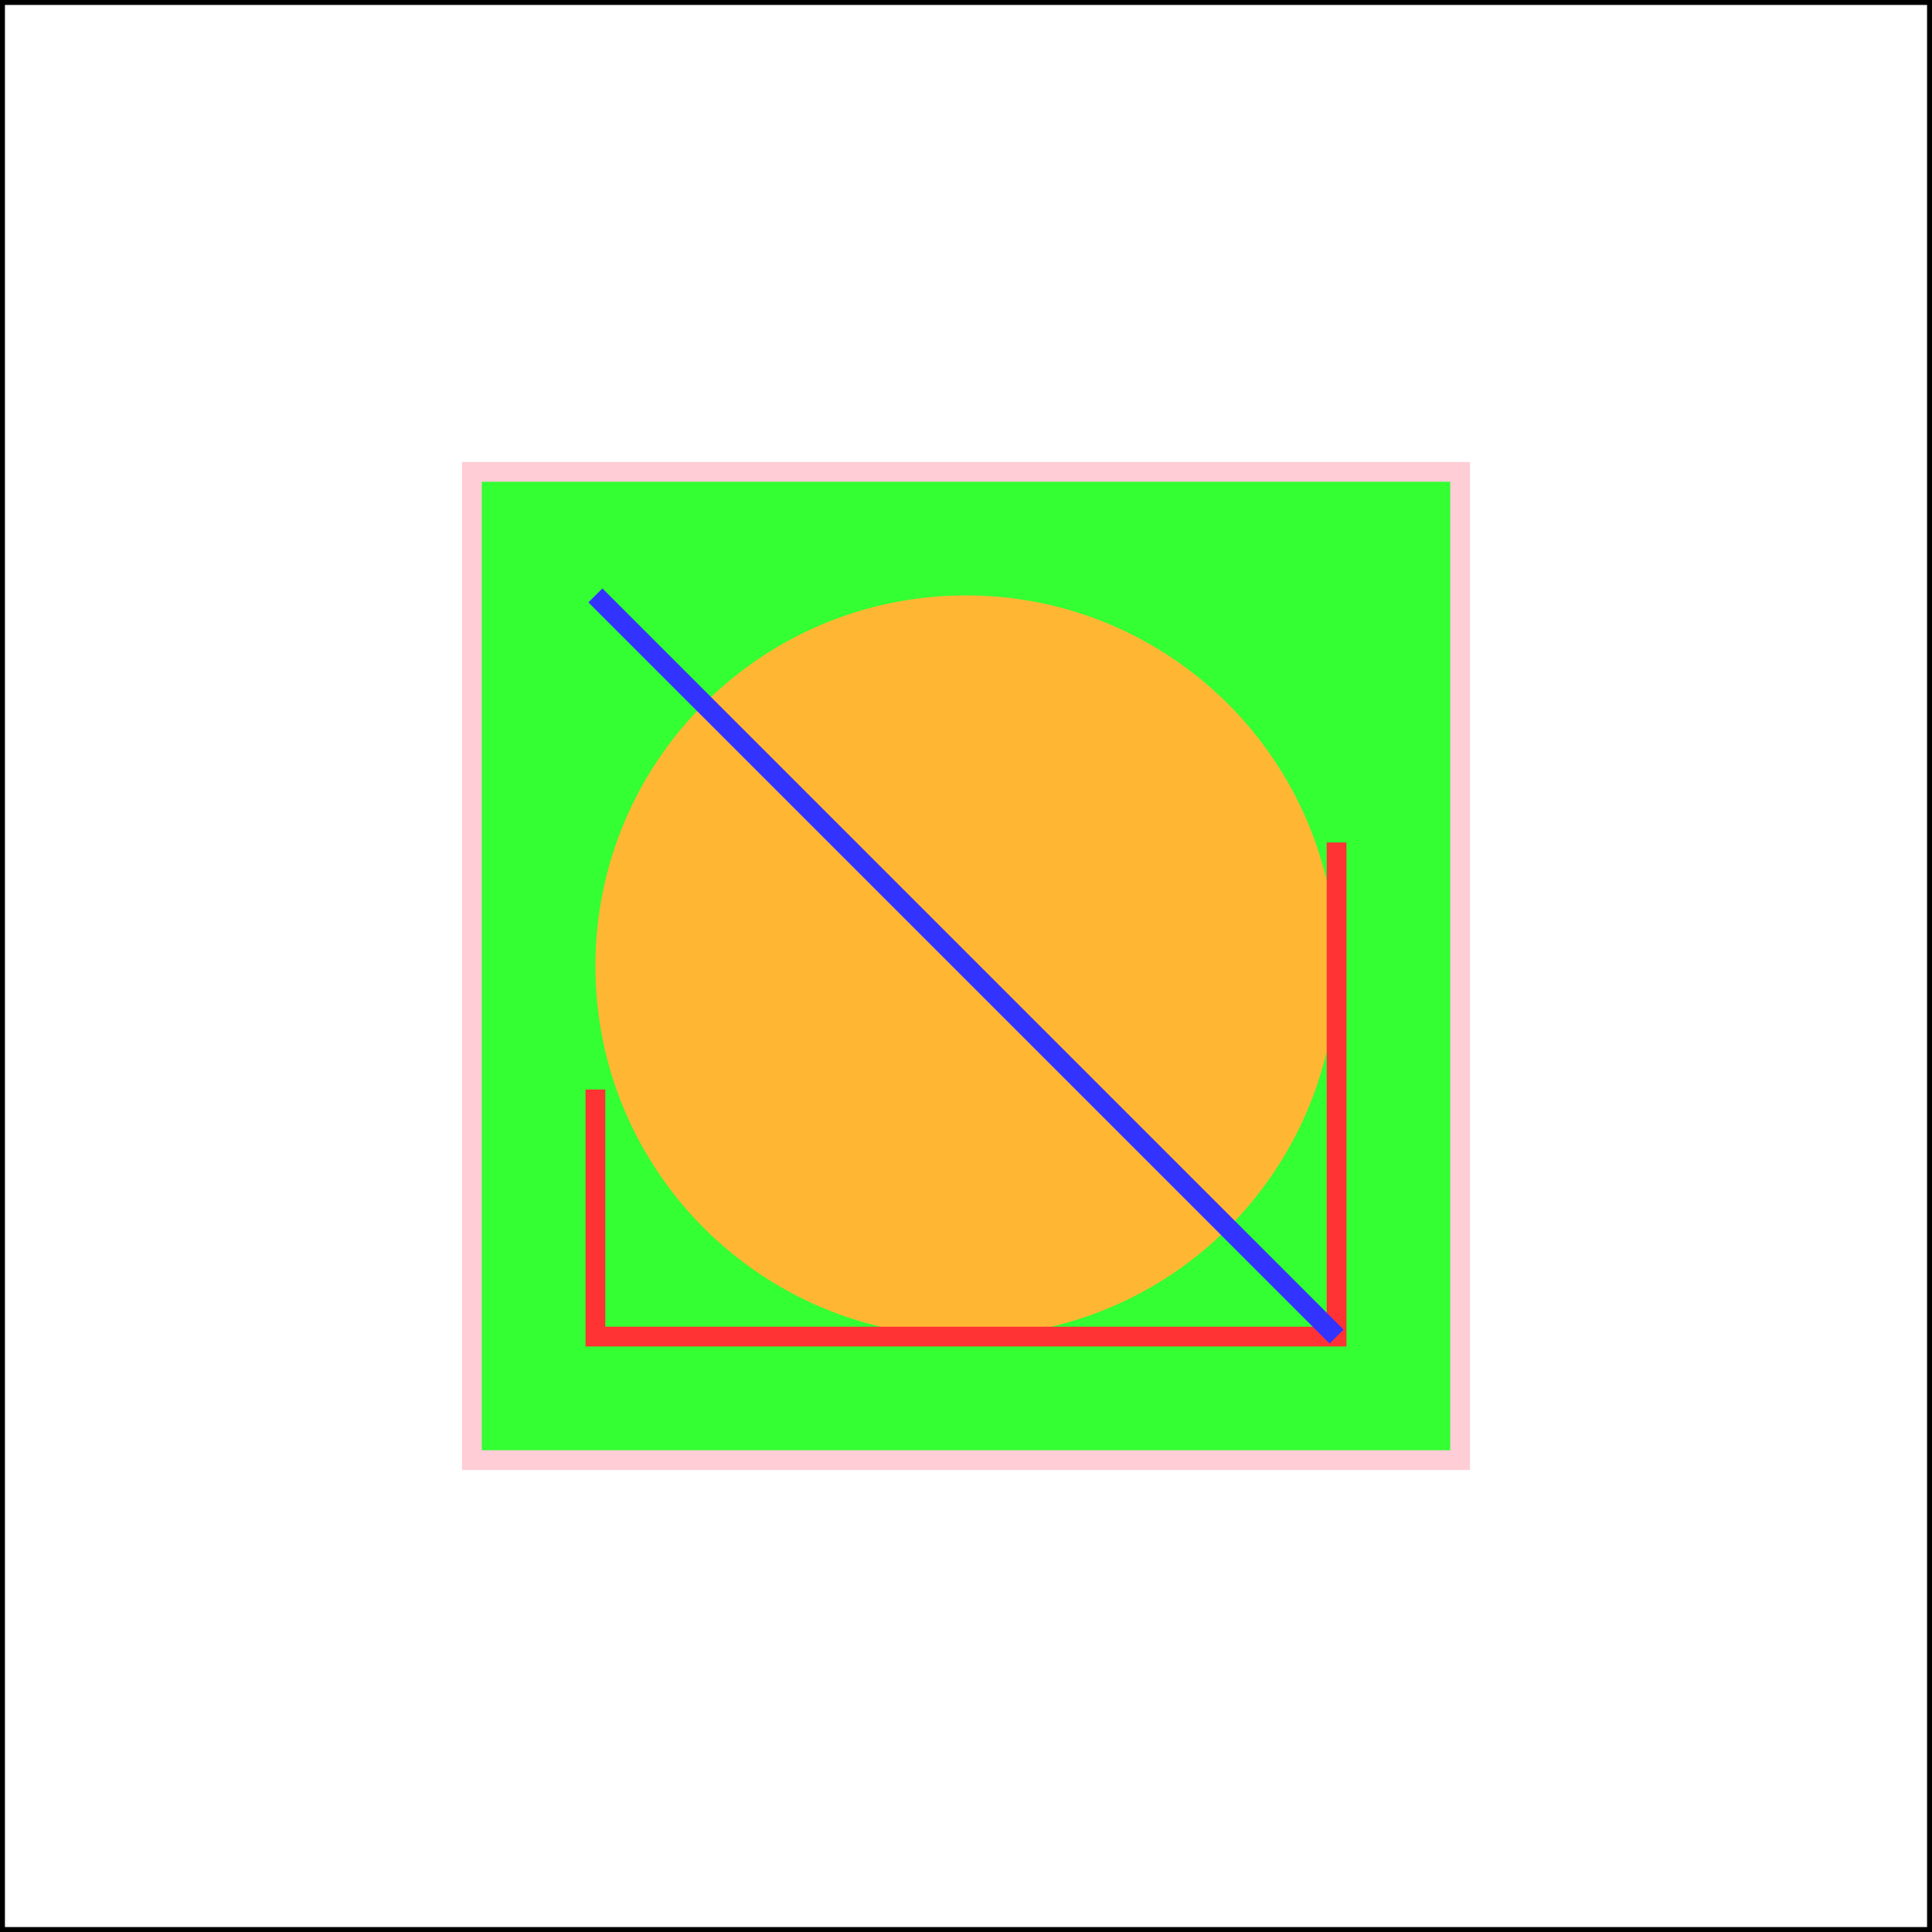
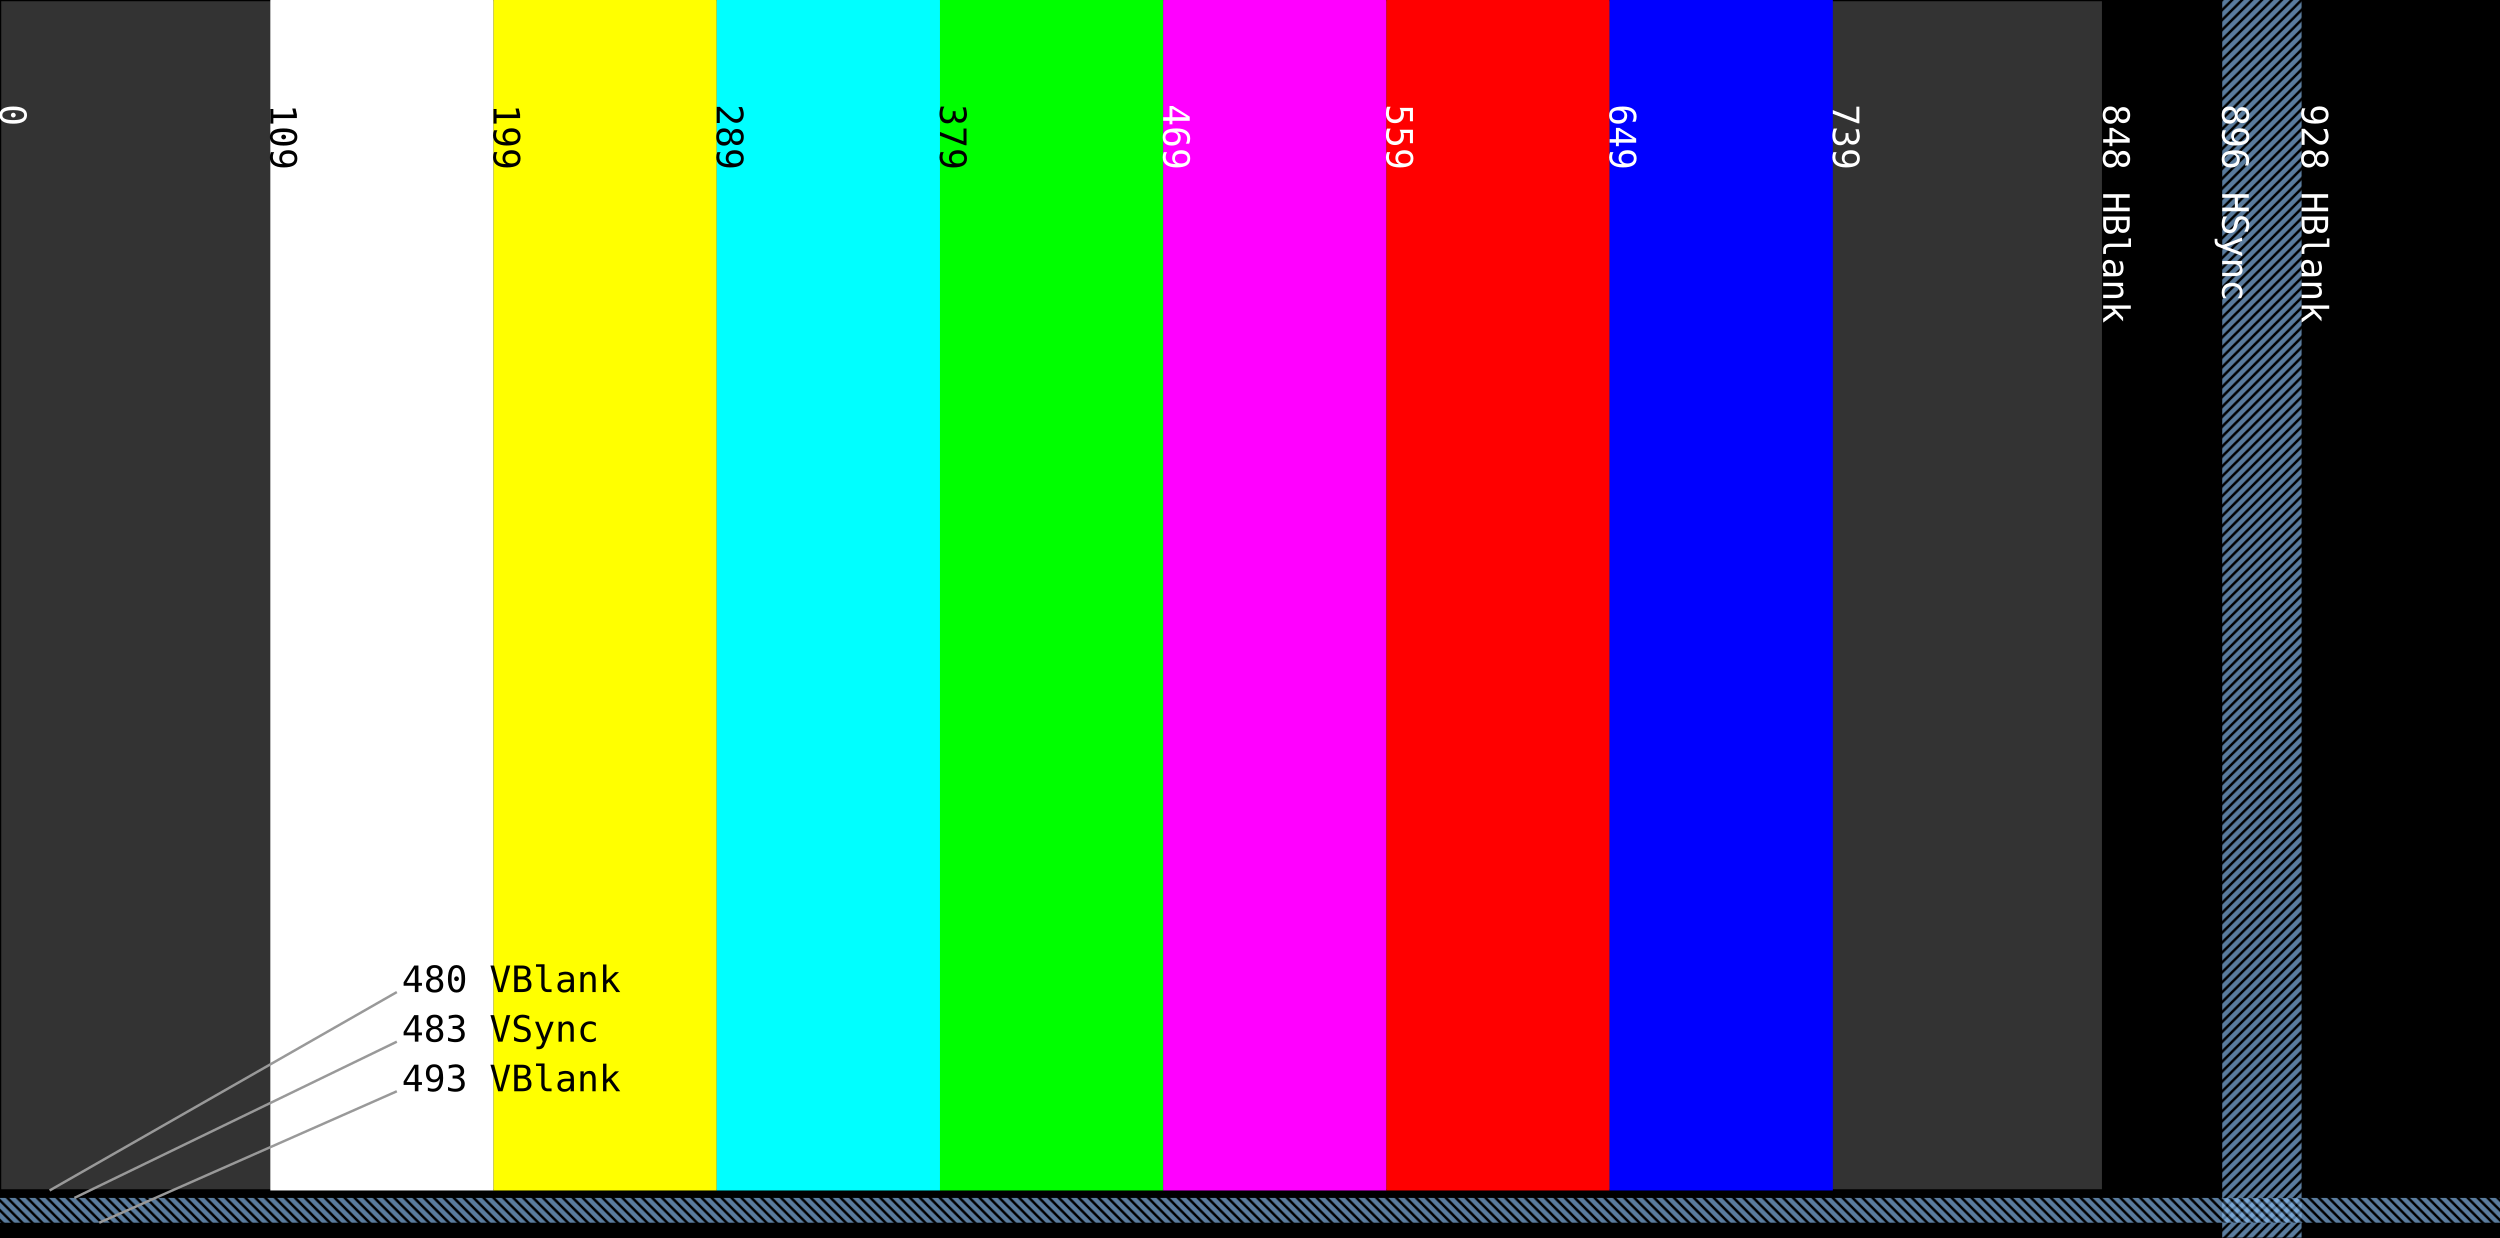
- <svg xmlns="http://www.w3.org/2000/svg" width="391" height="391" viewBox="-70.5 -70.5 391 391">
-   <rect fill="#fff" stroke="#000" x="-70" y="-70" width="390" height="390" />
-   <g opacity="0.8">
-     <rect x="25" y="25" width="200" height="200" fill="lime" stroke-width="4" stroke="pink" />
-     <circle cx="125" cy="125" r="75" fill="orange" />
-     <polyline points="50,150 50,200 200,200 200,100" stroke="red" stroke-width="4" fill="none" />
-     <line x1="50" y1="50" x2="200" y2="200" stroke="blue" stroke-width="4" />
+ <svg xmlns="http://www.w3.org/2000/svg" width="1008" height="499" viewBox="0 0 1008 499">
+   <pattern id="sync_h" patternUnits="userSpaceOnUse" width="4" height="4">
+     <rect x="0" y="0" width="4" height="4" style="fill:#8be" />
+     <path d="M-1,1 l2,-2  M0,4 l4,-4  M3,5 l2,-2" style="stroke: black; stroke-width: 1" />
+   </pattern>
+   <pattern id="sync_v" patternUnits="userSpaceOnUse" width="4" height="4">
+     <rect x="0" y="0" width="4" height="4" style="fill:#8be" />
+     <path d="M0,0  l4,4   M3,-1 l4,4  M-1,3 l4,4" style="stroke: black; stroke-width: 1" />
+   </pattern>
+   <style>
+   text {
+     font-family: monospace;
+     font-size: 11pt;
+   }
+ 
+   .sync_h {
+     fill: url("#sync_h");
+     opacity: 0.66;
+   }
+ 
+   .sync_v {
+     fill: url("#sync_v");
+     opacity: 0.66;
+   }
+ </style>
+   <rect fill="#000" stroke="#000" x="0" y="0" width="1008" height="499" />
+   <rect fill="#333" stroke="#000" x="0" y="0" width=" 848" height="480" />
+   <g transform="translate(  0,42)">
+     <text fill="#fff" transform="rotate(90)">0</text>
  </g>
+   <rect x="109" y="0" width="90" height="480" fill="#fff" />
+   <g transform="translate(109,42)">
+     <text fill="#000" transform="rotate(90)">109</text>
+   </g>
+   <rect x="199" y="0" width="90" height="480" fill="#ff0" />
+   <g transform="translate(199,42)">
+     <text fill="#000" transform="rotate(90)">199</text>
+   </g>
+   <rect x="289" y="0" width="90" height="480" fill="#0ff" />
+   <g transform="translate(289,42)">
+     <text fill="#000" transform="rotate(90)">289</text>
+   </g>
+   <rect x="379" y="0" width="90" height="480" fill="#0f0" />
+   <g transform="translate(379,42)">
+     <text fill="#000" transform="rotate(90)">379</text>
+   </g>
+   <rect x="469" y="0" width="90" height="480" fill="#f0f" />
+   <g transform="translate(469,42)">
+     <text fill="#fff" transform="rotate(90)">469</text>
+   </g>
+   <rect x="559" y="0" width="90" height="480" fill="#f00" />
+   <g transform="translate(559,42)">
+     <text fill="#fff" transform="rotate(90)">559</text>
+   </g>
+   <rect x="649" y="0" width="90" height="480" fill="#00f" />
+   <g transform="translate(649,42)">
+     <text fill="#fff" transform="rotate(90)">649</text>
+   </g>
+   <g transform="translate(739,42)">
+     <text fill="#fff" transform="rotate(90)">739</text>
+   </g>
+   <rect x="896" y="0" width="32" height="499" class="sync_h" />
+   <rect x="0" y="483" width="1008" height="10" class="sync_v" />
+   <g transform="translate(848,42)">
+     <text fill="#fff" transform="rotate(90)">848 HBlank</text>
+   </g>
+   <g transform="translate(896,42)">
+     <text fill="#fff" transform="rotate(90)">896 HSync</text>
+   </g>
+   <g transform="translate(928,42)">
+     <text fill="#fff" transform="rotate(90)">928 HBlank</text>
+   </g>
+   <line x1="20" x2="160" y1="480" y2="400" stroke="#999" />
+   <text x="162" y="400">480 VBlank</text>
+   <line x1="30" x2="160" y1="483" y2="420" stroke="#999" />
+   <text x="162" y="420">483 VSync</text>
+   <line x1="40" x2="160" y1="493" y2="440" stroke="#999" />
+   <text x="162" y="440">493 VBlank</text>
</svg>
